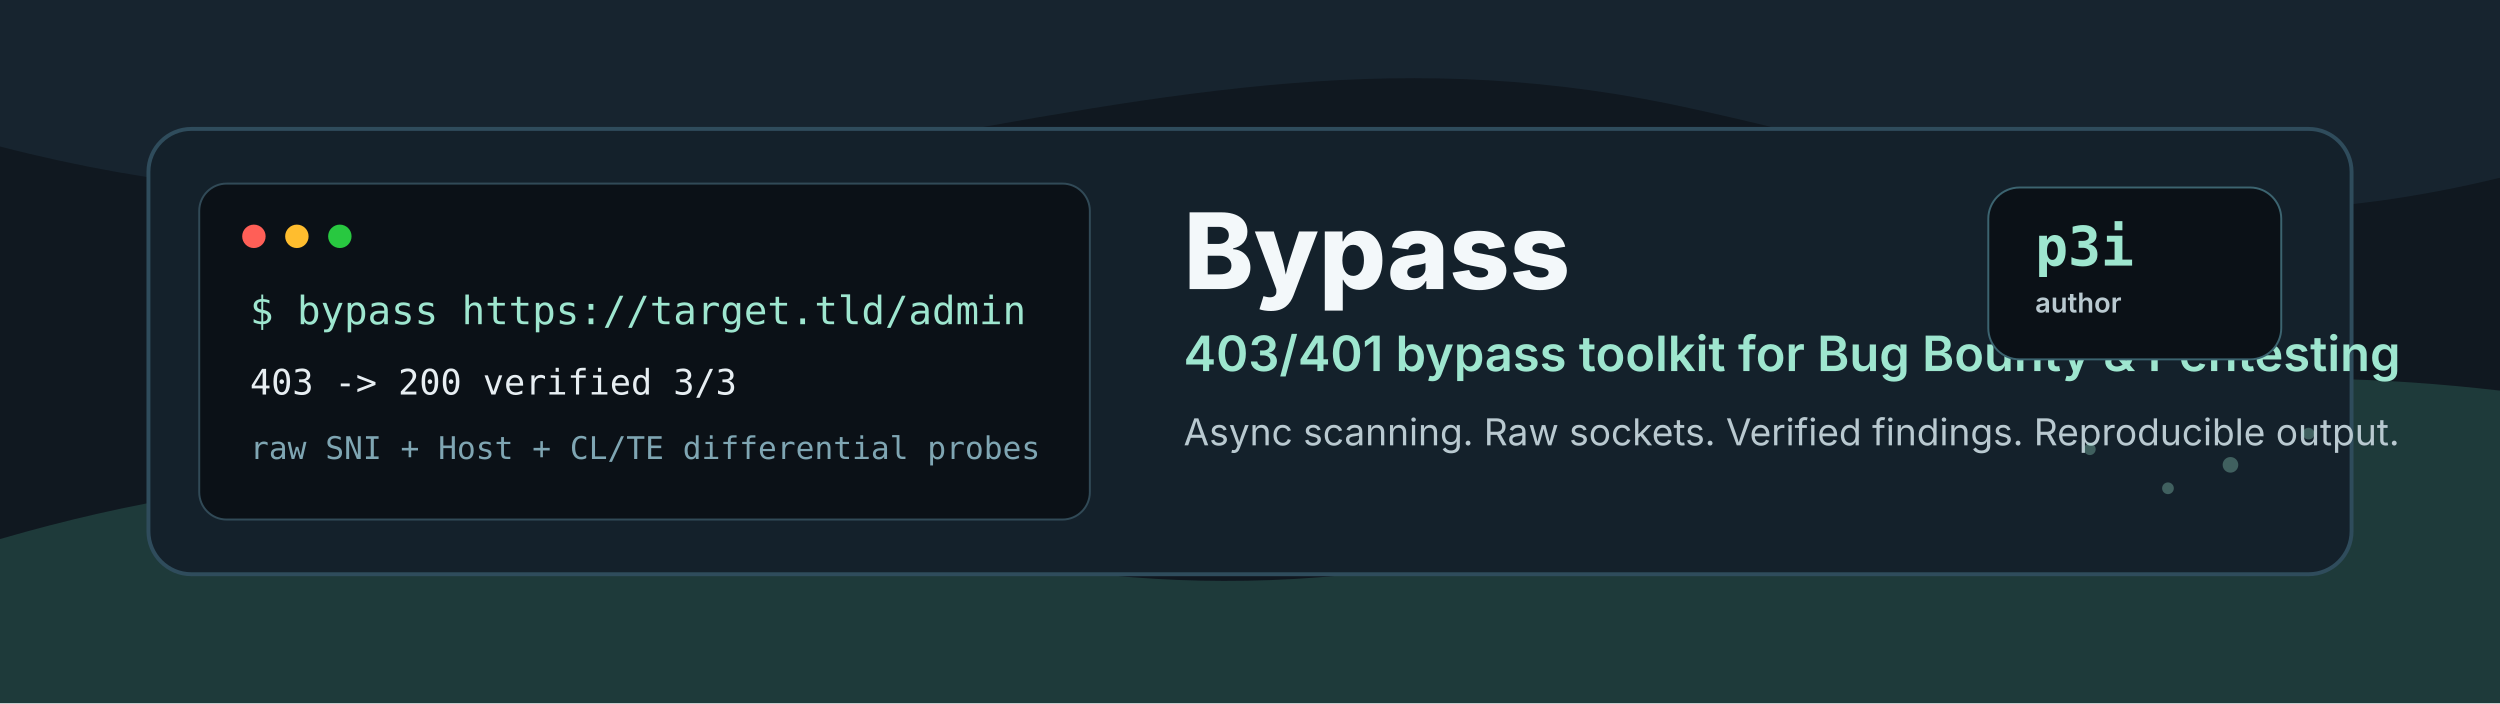
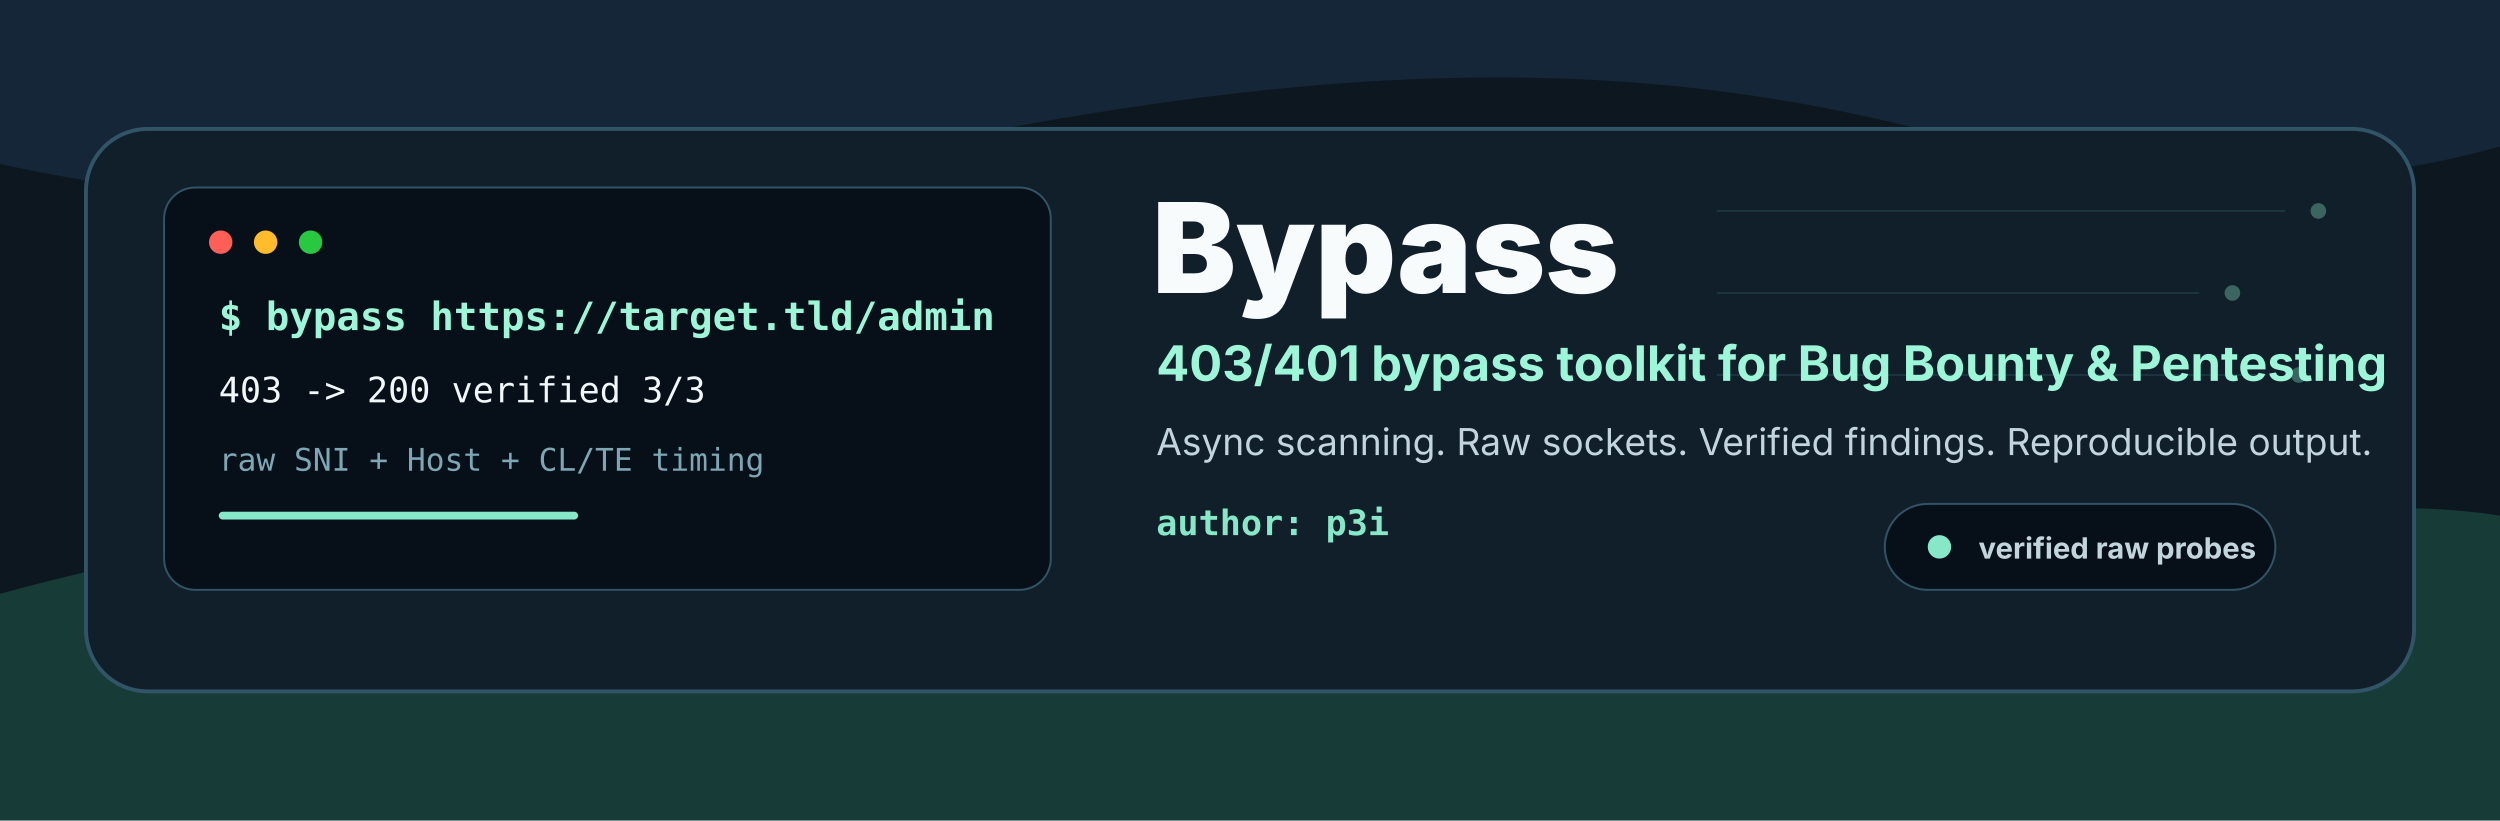
- <svg xmlns="http://www.w3.org/2000/svg" width="1280" height="360" viewBox="0 0 1280 360" fill="none" role="img" aria-labelledby="title desc">
-   <rect width="1280" height="360" fill="#101820" />
-   <path d="M0 276C138 236 238 240 365 261C516 286 596 315 761 284C930 252 1029 171 1280 200V360H0V276Z" fill="#1E3A3A" />
-   <path d="M0 75C162 117 307 100 448 75C603 47 721 23 868 56C1014 88 1111 132 1280 91V0H0V75Z" fill="#17242F" />
-   <rect x="76" y="66" width="1128" height="228" rx="22" fill="#14212B" stroke="#2F4C5C" stroke-width="2" />
-   <rect x="102" y="94" width="456" height="172" rx="14" fill="#0B1117" stroke="#314A57" />
-   <circle cx="130" cy="121" r="6" fill="#FF5F57" />
-   <circle cx="152" cy="121" r="6" fill="#FFBD2E" />
-   <circle cx="174" cy="121" r="6" fill="#28C840" />
-   <text x="128" y="166" fill="#9EE6CF" font-family="ui-monospace, SFMono-Regular, Menlo, Consolas, monospace" font-size="20">$ bypass https://target.tld/admin</text>
-   <text x="128" y="202" fill="#E7EEF2" font-family="ui-monospace, SFMono-Regular, Menlo, Consolas, monospace" font-size="18">403 -&gt; 200  verified 3/3</text>
-   <text x="128" y="235" fill="#7FA6B3" font-family="ui-monospace, SFMono-Regular, Menlo, Consolas, monospace" font-size="16">raw SNI + Host + CL/TE differential probes</text>
-   <text x="606" y="148" fill="#F3F8FA" font-family="Inter, ui-sans-serif, system-ui, -apple-system, BlinkMacSystemFont, Segoe UI, sans-serif" font-size="54" font-weight="800">Bypass</text>
-   <text x="606" y="190" fill="#9EE6CF" font-family="Inter, ui-sans-serif, system-ui, -apple-system, BlinkMacSystemFont, Segoe UI, sans-serif" font-size="25" font-weight="600">403/401 bypass toolkit for Bug Bounty &amp; Pentesting</text>
-   <text x="606" y="228" fill="#B9C9D0" font-family="Inter, ui-sans-serif, system-ui, -apple-system, BlinkMacSystemFont, Segoe UI, sans-serif" font-size="19">Async scanning. Raw sockets. Verified findings. Reproducible output.</text>
-   <g transform="translate(1018 96)">
-     <rect width="150" height="88" rx="16" fill="#0B1117" stroke="#3C6470" />
-     <text x="24" y="40" fill="#9EE6CF" font-family="ui-monospace, SFMono-Regular, Menlo, Consolas, monospace" font-size="28" font-weight="800">p3i</text>
-     <text x="24" y="64" fill="#B9C9D0" font-family="Inter, ui-sans-serif, system-ui, -apple-system, BlinkMacSystemFont, Segoe UI, sans-serif" font-size="14" font-weight="600">author</text>
+ <svg xmlns="http://www.w3.org/2000/svg" width="1280" height="420" viewBox="0 0 1280 420" fill="none" role="img" aria-labelledby="title desc">
+   <rect width="1280" height="420" fill="#0D1720" />
+   <path d="M0 84C178 122 318 104 476 73C648 39 803 24 966 62C1090 91 1176 104 1280 75V0H0V84Z" fill="#142638" />
+   <path d="M0 304C139 266 278 254 438 286C604 320 740 359 922 319C1074 286 1178 248 1280 264V420H0V304Z" fill="#173B37" />
+   <path d="M76 66H1204C1222 66 1236 80 1236 98V322C1236 340 1222 354 1204 354H76C58 354 44 340 44 322V98C44 80 58 66 76 66Z" fill="#111F2B" stroke="#315467" stroke-width="2" />
+   <g opacity="0.35">
+     <path d="M879 108H1170" stroke="#335B69" />
+     <path d="M879 150H1126" stroke="#335B69" />
+     <path d="M879 192H1160" stroke="#335B69" />
+     <circle cx="1187" cy="108" r="4" fill="#86E8C7" />
+     <circle cx="1143" cy="150" r="4" fill="#86E8C7" />
+     <circle cx="1177" cy="192" r="4" fill="#86E8C7" />
  </g>
-   <g fill="#9EE6CF" opacity="0.32">
-     <circle cx="1142" cy="238" r="4" />
-     <circle cx="1110" cy="250" r="3" />
-     <circle cx="1070" cy="230" r="3" />
-     <circle cx="1182" cy="222" r="3" />
+   <rect x="84" y="96" width="454" height="206" rx="16" fill="#071019" stroke="#315467" />
+   <circle cx="113" cy="124" r="6" fill="#FF5F57" />
+   <circle cx="136" cy="124" r="6" fill="#FFBD2E" />
+   <circle cx="159" cy="124" r="6" fill="#28C840" />
+   <text x="112" y="169" fill="#9CF6D7" font-family="ui-monospace, SFMono-Regular, Menlo, Consolas, monospace" font-size="20" font-weight="700">$ bypass https://target.tld/admin</text>
+   <text x="112" y="206" fill="#F2F8FA" font-family="ui-monospace, SFMono-Regular, Menlo, Consolas, monospace" font-size="18">403 -&gt; 200  verified 3/3</text>
+   <text x="112" y="241" fill="#7EA7B5" font-family="ui-monospace, SFMono-Regular, Menlo, Consolas, monospace" font-size="16">raw SNI + Host + CL/TE timing</text>
+   <rect x="112" y="262" width="184" height="4" rx="2" fill="#86E8C7" />
+   <text x="590" y="150" fill="#F7FBFC" font-family="Inter, ui-sans-serif, system-ui, -apple-system, BlinkMacSystemFont, Segoe UI, sans-serif" font-size="64" font-weight="850">Bypass</text>
+   <text x="592" y="195" fill="#9CF6D7" font-family="Inter, ui-sans-serif, system-ui, -apple-system, BlinkMacSystemFont, Segoe UI, sans-serif" font-size="25" font-weight="700">403/401 bypass toolkit for Bug Bounty &amp; Pentesting</text>
+   <text x="592" y="233" fill="#C3D5DC" font-family="Inter, ui-sans-serif, system-ui, -apple-system, BlinkMacSystemFont, Segoe UI, sans-serif" font-size="19">Async scanning. Raw sockets. Verified findings. Reproducible output.</text>
+   <text x="592" y="274" fill="#86E8C7" font-family="ui-monospace, SFMono-Regular, Menlo, Consolas, monospace" font-size="18" font-weight="700">author: p3i</text>
+   <g transform="translate(965 258)">
+     <rect width="200" height="44" rx="22" fill="#071019" stroke="#315467" />
+     <circle cx="28" cy="22" r="6" fill="#86E8C7" />
+     <text x="48" y="28" fill="#C3D5DC" font-family="Inter, ui-sans-serif, system-ui, -apple-system, BlinkMacSystemFont, Segoe UI, sans-serif" font-size="15" font-weight="700">verified raw probes</text>
  </g>
</svg>
